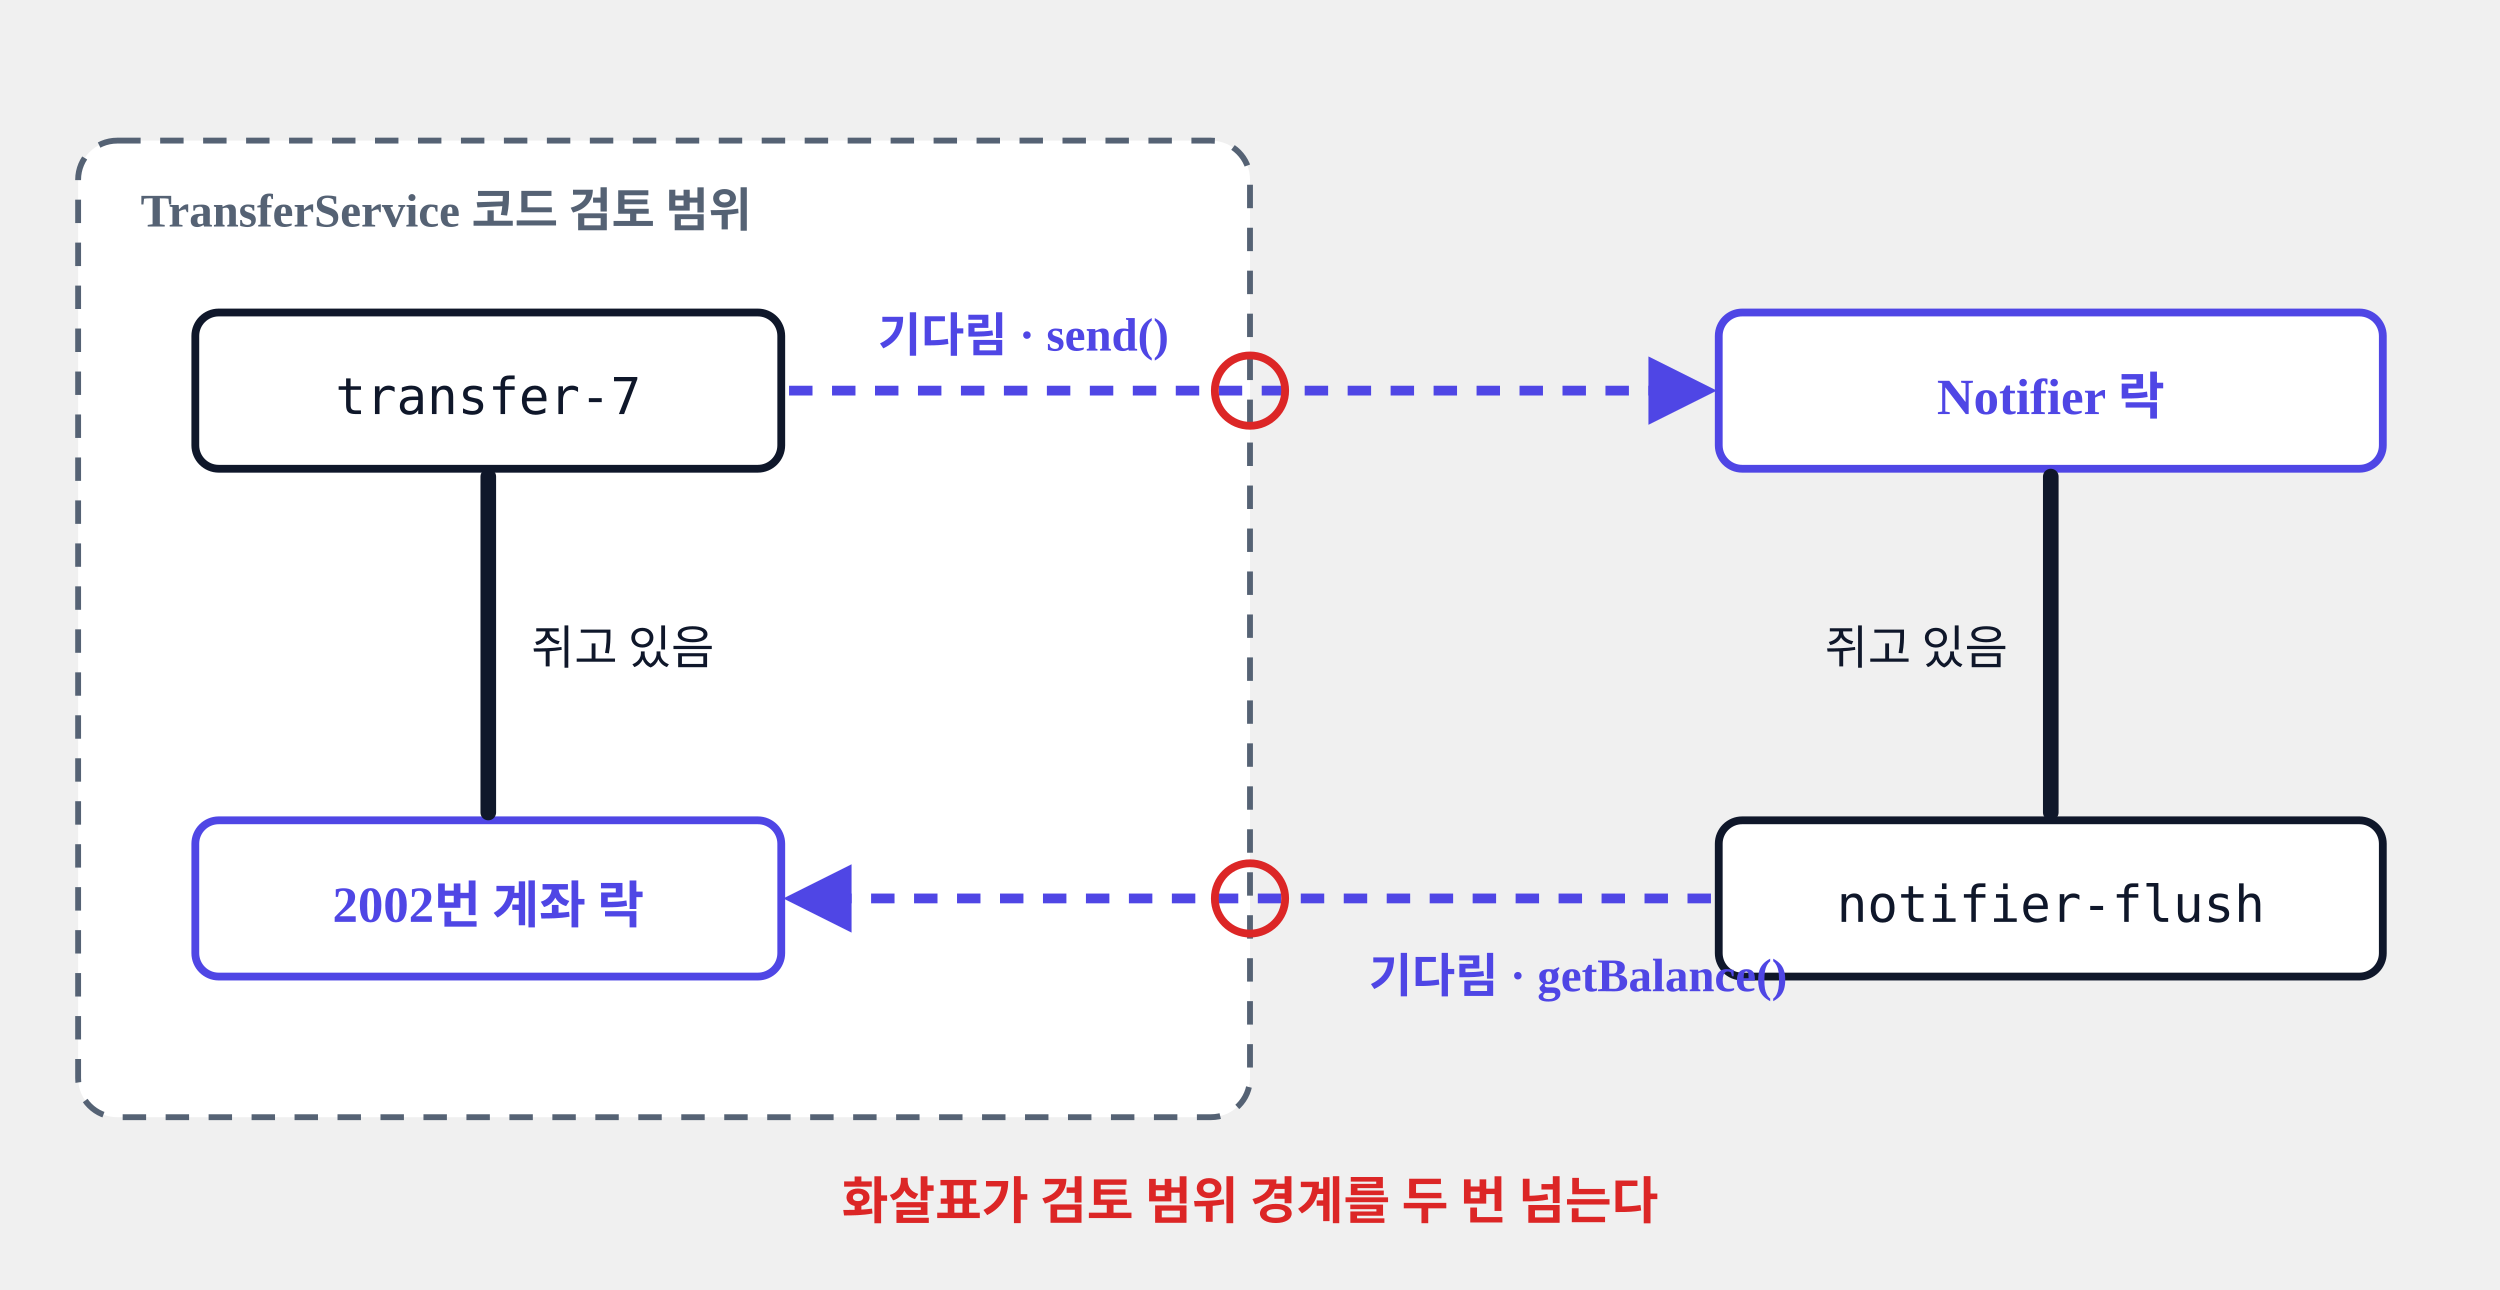
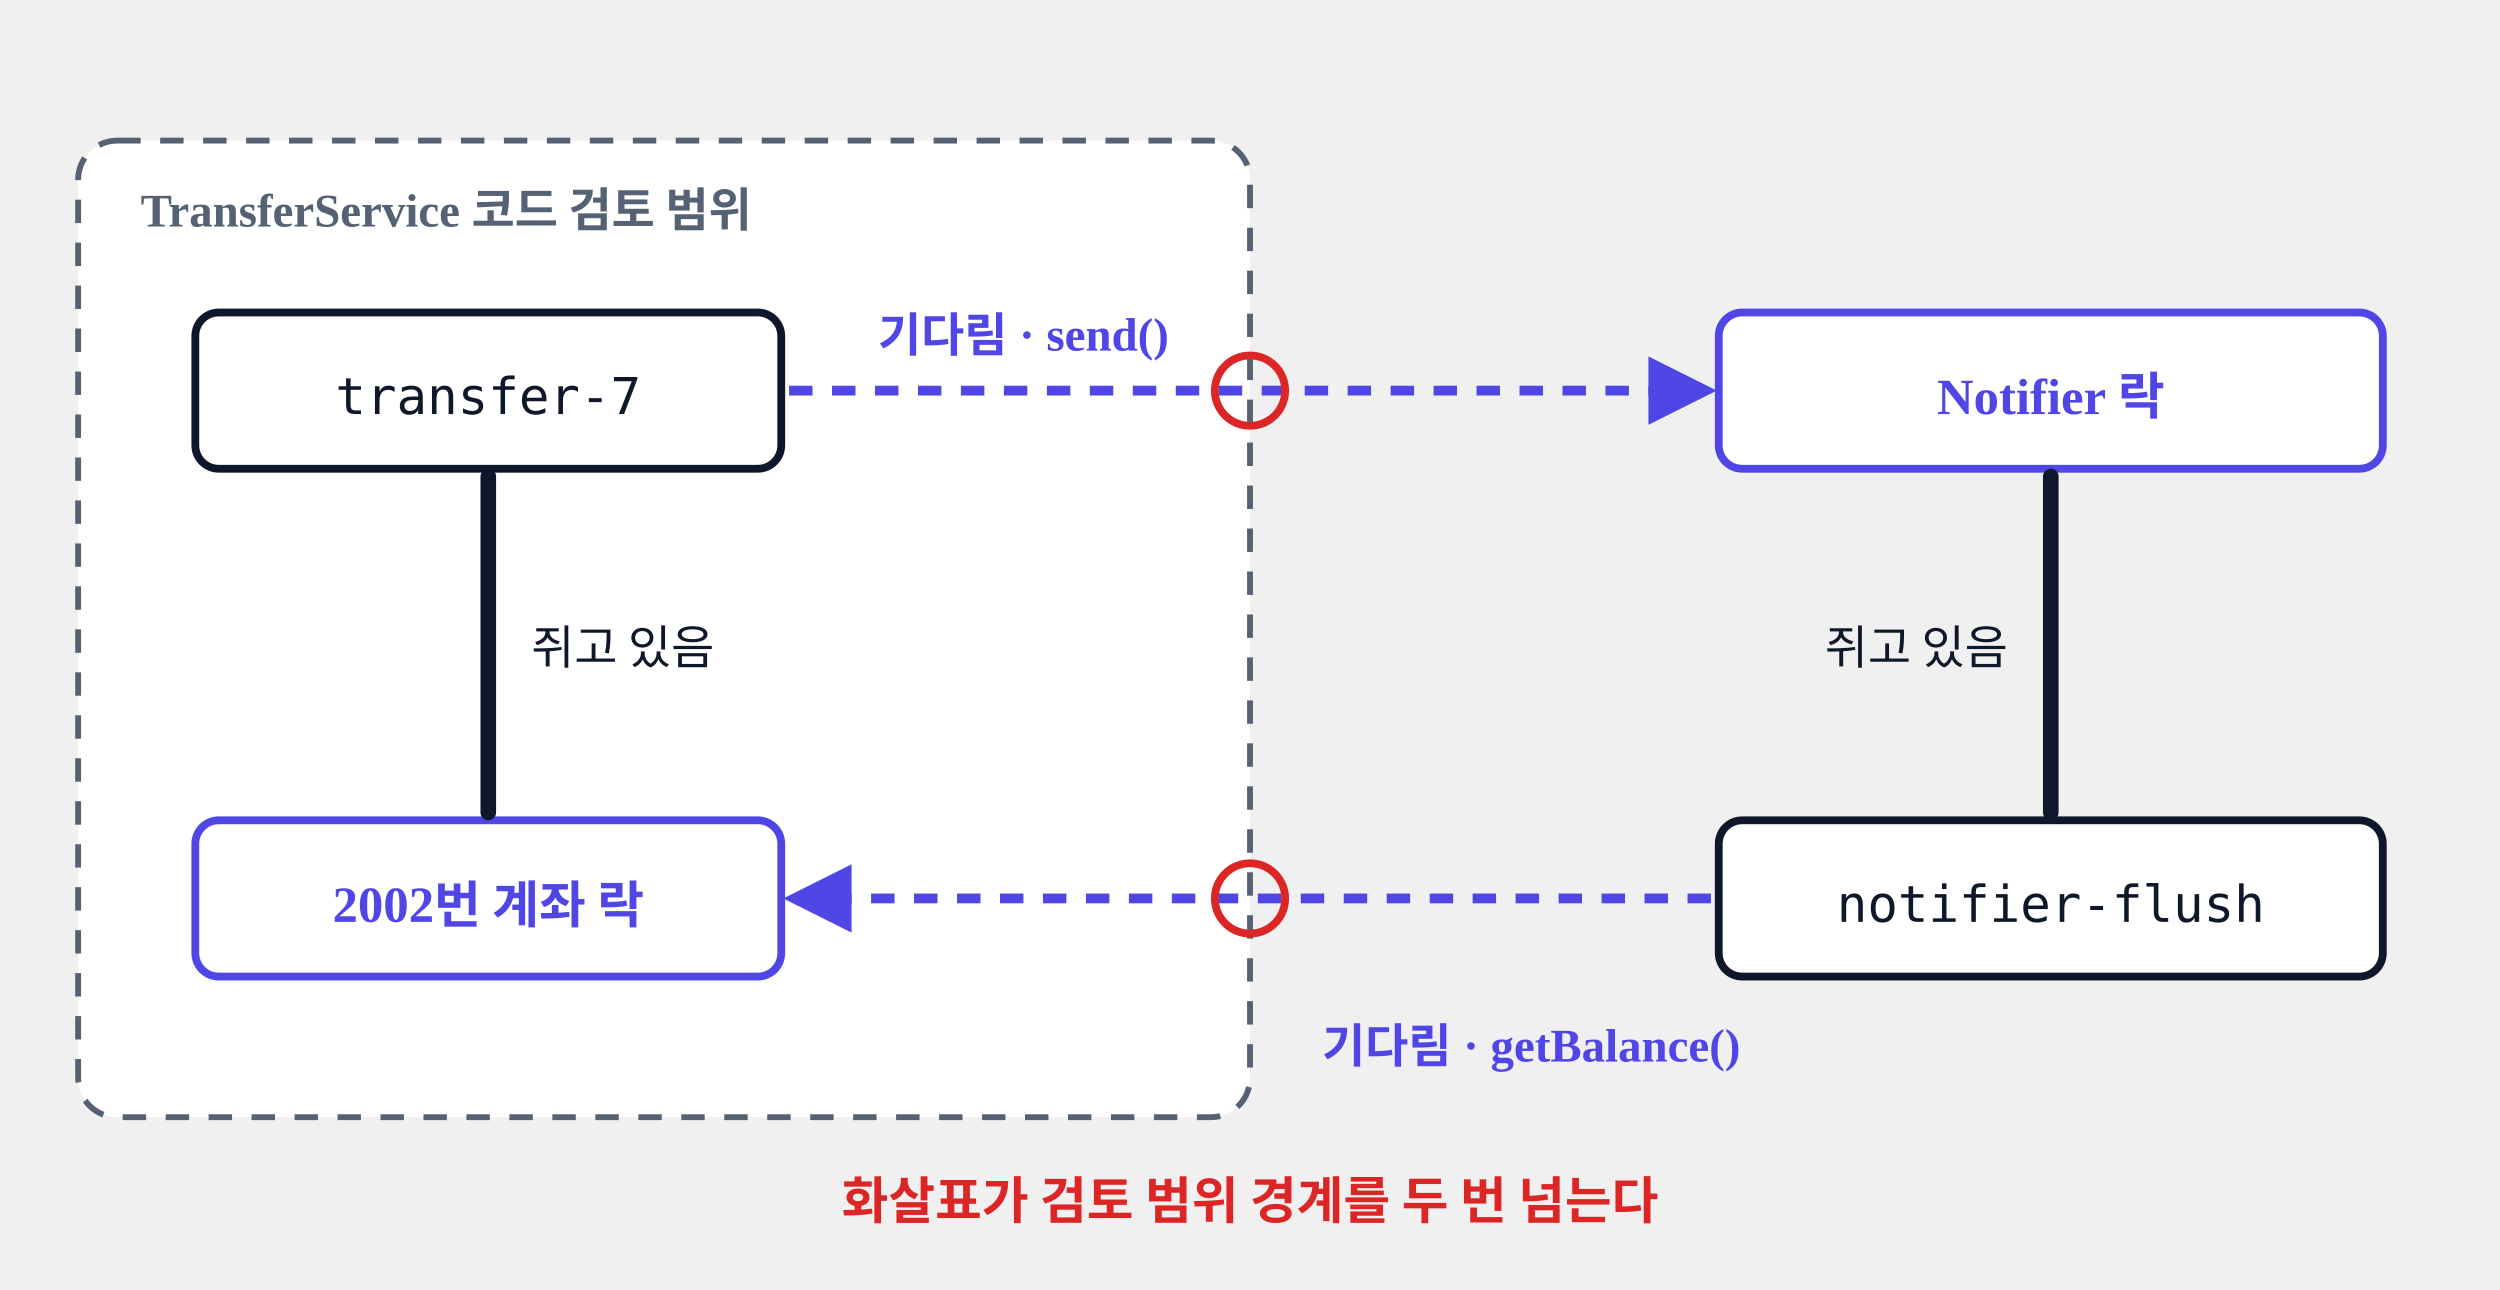
<svg xmlns="http://www.w3.org/2000/svg" viewBox="0 0 640 330" role="img" aria-label="점선 상자는 TransferService 코드 검토 범위다. 상자 안에 transfer-7 스레드와 2002번 계좌 락이, 상자 밖에 notifier-flush 스레드와 Notifier 락이 있다. transfer-7은 2002번 락을 쥐고 Notifier 락을 기다리고, notifier-flush는 Notifier 락을 쥐고 2002번 락을 기다린다. 원의 절반이 상자 밖에 걸쳐 있고 화살표가 상자 경계를 두 번 넘는다">
  <defs>
    <marker id="deadlock-adv-notifier-scope-head" viewBox="0 0 10 10" refX="8" refY="5" markerWidth="7" markerHeight="7" orient="auto-start-reverse">
      <path d="M0 0 L10 5 L0 10 z" class="f-dot" fill="#4f46e5" />
    </marker>
    <marker id="deadlock-adv-notifier-scope-bad" viewBox="0 0 10 10" refX="8" refY="5" markerWidth="7" markerHeight="7" orient="auto-start-reverse">
      <path d="M0 0 L10 5 L0 10 z" class="f-bad" fill="#dc2626" />
    </marker>
  </defs>
  <rect x="20" y="36" width="300" height="250" rx="10" class="f-cloud" fill="#ffffff" stroke="#556274" stroke-width="1.5" stroke-dasharray="6 5" />
  <text x="36" y="58" class="f-sm" fill="#556274" font-size="12" font-weight="700">TransferService 코드 검토 범위</text>
  <rect x="50" y="80" width="150" height="40" rx="6" class="f-dev" fill="#ffffff" stroke="#0f172a" stroke-width="2" />
  <text x="125" y="106" class="f-mono" fill="#0f172a" font-size="13" text-anchor="middle" font-family="ui-monospace, Consolas, monospace">transfer-7</text>
  <rect x="50" y="210" width="150" height="40" rx="6" class="f-ledger" fill="#ffffff" stroke="#4f46e5" stroke-width="2" />
  <text x="125" y="236" class="f-new" fill="#4f46e5" font-size="13" text-anchor="middle" font-weight="700">2002번 계좌 락</text>
  <rect x="440" y="80" width="170" height="40" rx="6" class="f-ledger" fill="#ffffff" stroke="#4f46e5" stroke-width="2" />
  <text x="525" y="106" class="f-new" fill="#4f46e5" font-size="13" text-anchor="middle" font-weight="700">Notifier 락</text>
  <rect x="440" y="210" width="170" height="40" rx="6" class="f-dev" fill="#ffffff" stroke="#0f172a" stroke-width="2" />
  <text x="525" y="236" class="f-mono" fill="#0f172a" font-size="13" text-anchor="middle" font-family="ui-monospace, Consolas, monospace">notifier-flush</text>
  <path d="M125 122 V208" class="f-line" fill="none" stroke="#0f172a" stroke-width="4" stroke-linecap="round" />
  <text x="136" y="170" class="f-t" fill="#0f172a" font-size="12">쥐고 있음</text>
  <path d="M525 122 V208" class="f-line" fill="none" stroke="#0f172a" stroke-width="4" stroke-linecap="round" />
  <text x="514" y="170" class="f-t" fill="#0f172a" font-size="12" text-anchor="end">쥐고 있음</text>
  <path d="M202 100 H436" class="f-arrow" fill="none" stroke="#4f46e5" stroke-width="2.5" stroke-dasharray="6 5" marker-end="url(#deadlock-adv-notifier-scope-head)" />
  <text x="262" y="90" class="f-acc" fill="#4f46e5" font-size="12" text-anchor="middle" font-weight="700">기다림 · send()</text>
  <path d="M438 230 H204" class="f-arrow" fill="none" stroke="#4f46e5" stroke-width="2.5" stroke-dasharray="6 5" marker-end="url(#deadlock-adv-notifier-scope-head)" />
-   <text x="404" y="254" class="f-acc" fill="#4f46e5" font-size="12" text-anchor="middle" font-weight="700">기다림 · getBalance()</text>
+   <text x="392" y="272" class="f-acc" fill="#4f46e5" font-size="12" text-anchor="middle" font-weight="700">기다림 · getBalance()</text>
  <circle cx="320" cy="100" r="9" class="f-strike" fill="none" stroke="#dc2626" stroke-width="2" />
  <circle cx="320" cy="230" r="9" class="f-strike" fill="none" stroke="#dc2626" stroke-width="2" />
  <text x="320" y="312" class="f-bad" fill="#dc2626" font-size="13" text-anchor="middle" font-weight="700">화살표가 검토 범위 경계를 두 번 넘는다</text>
</svg>
